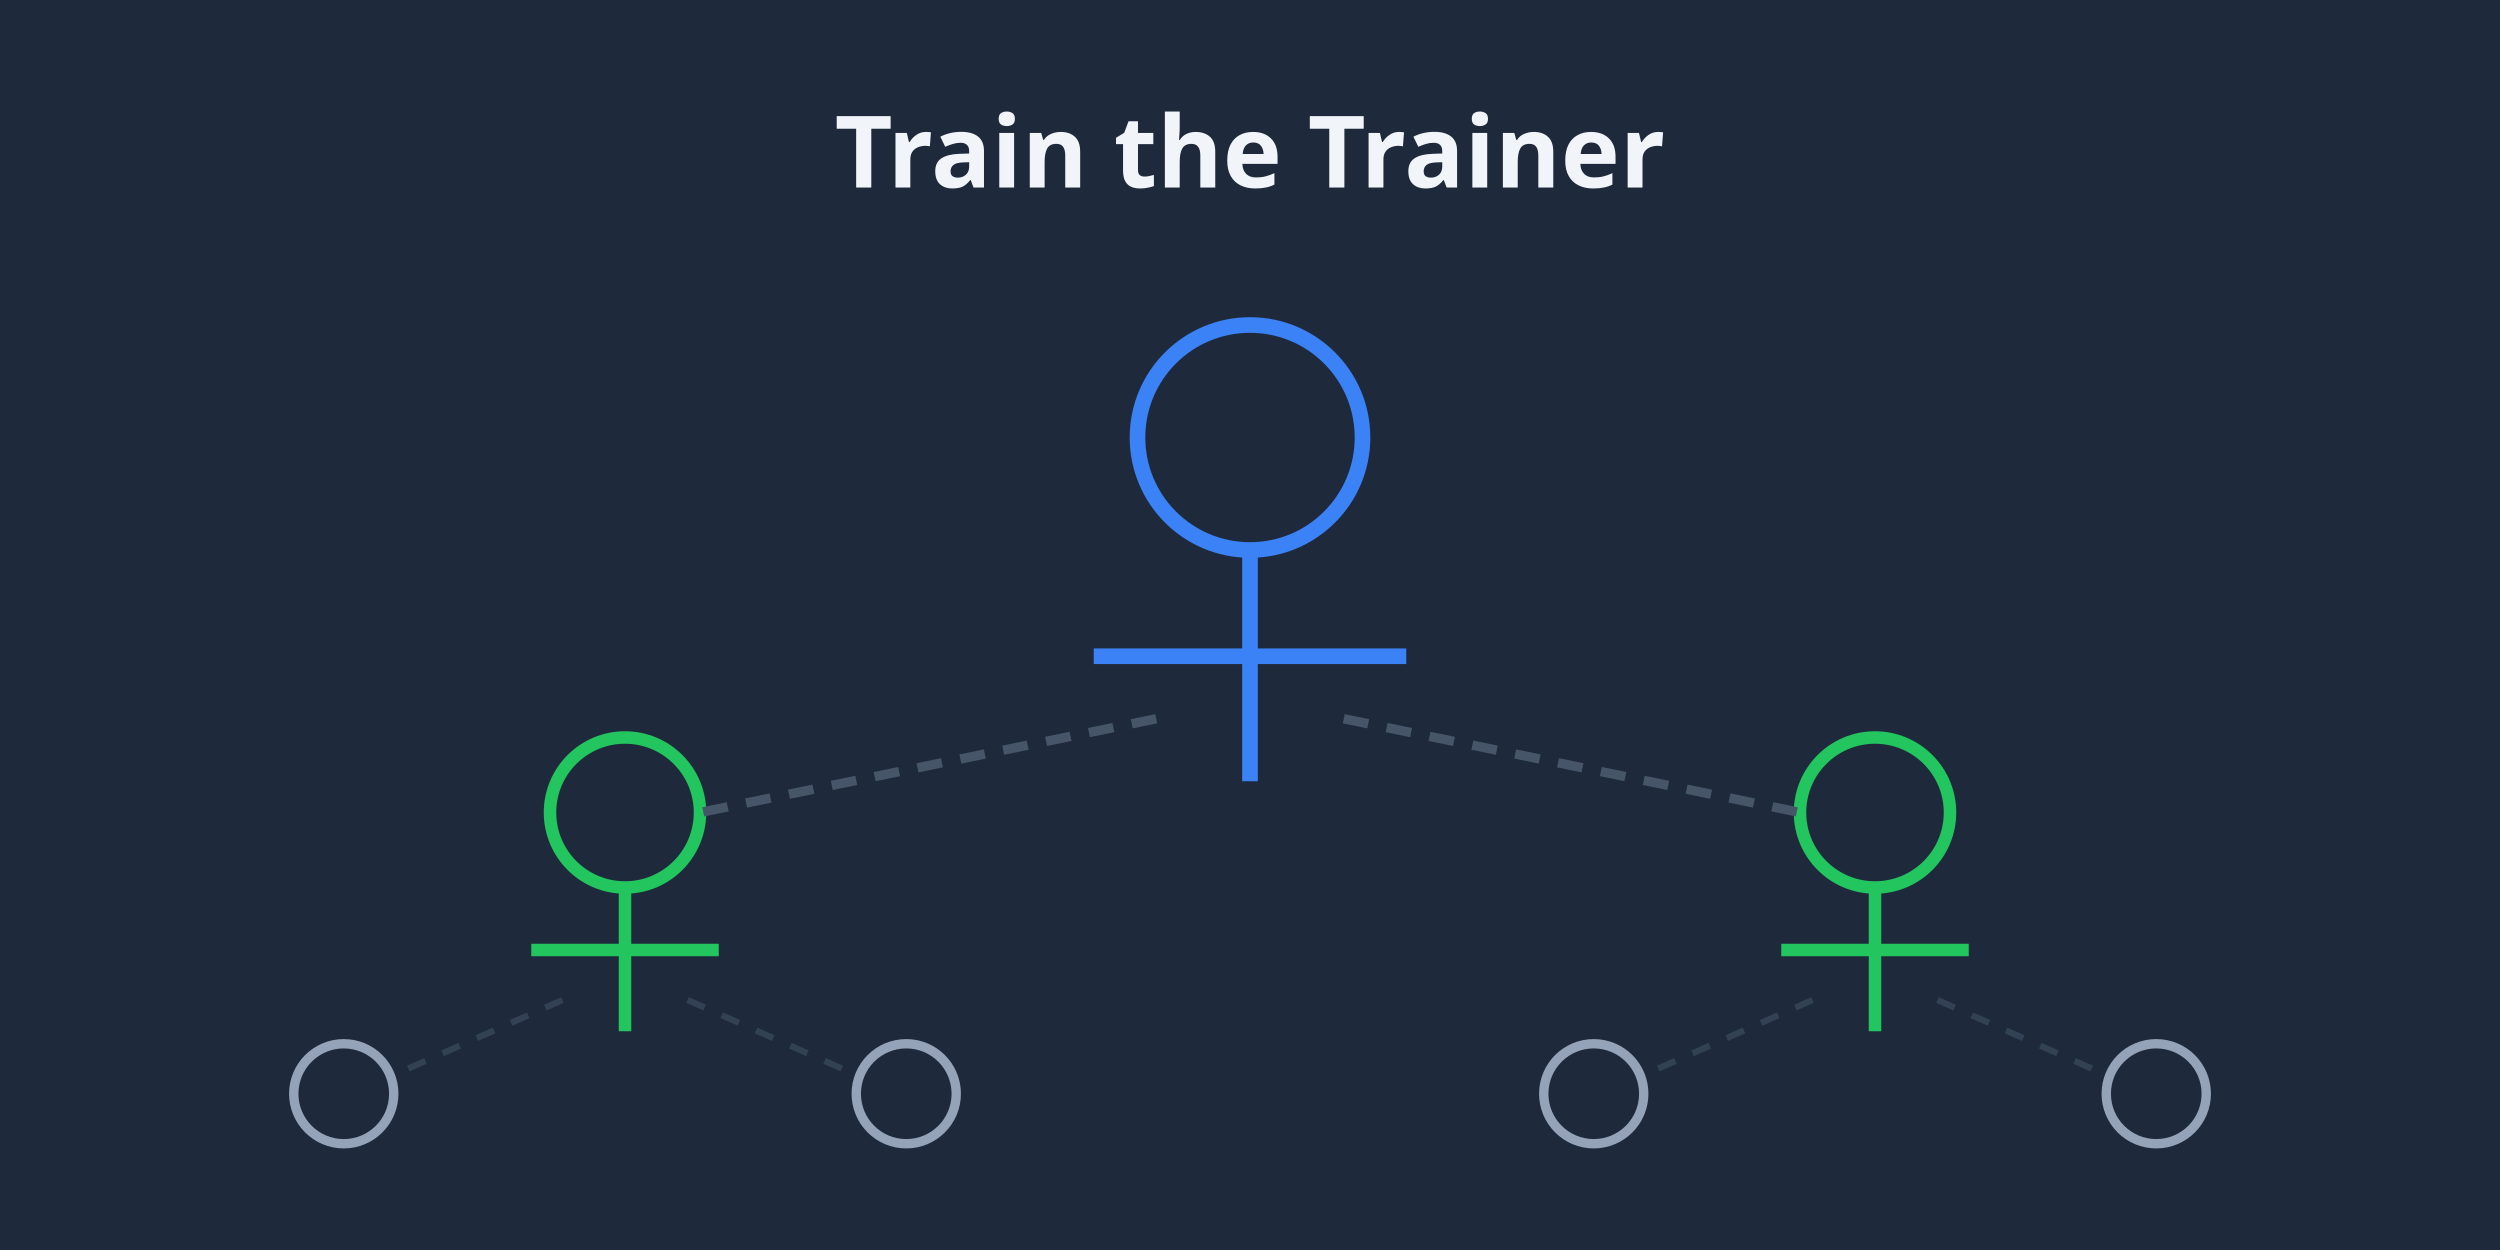
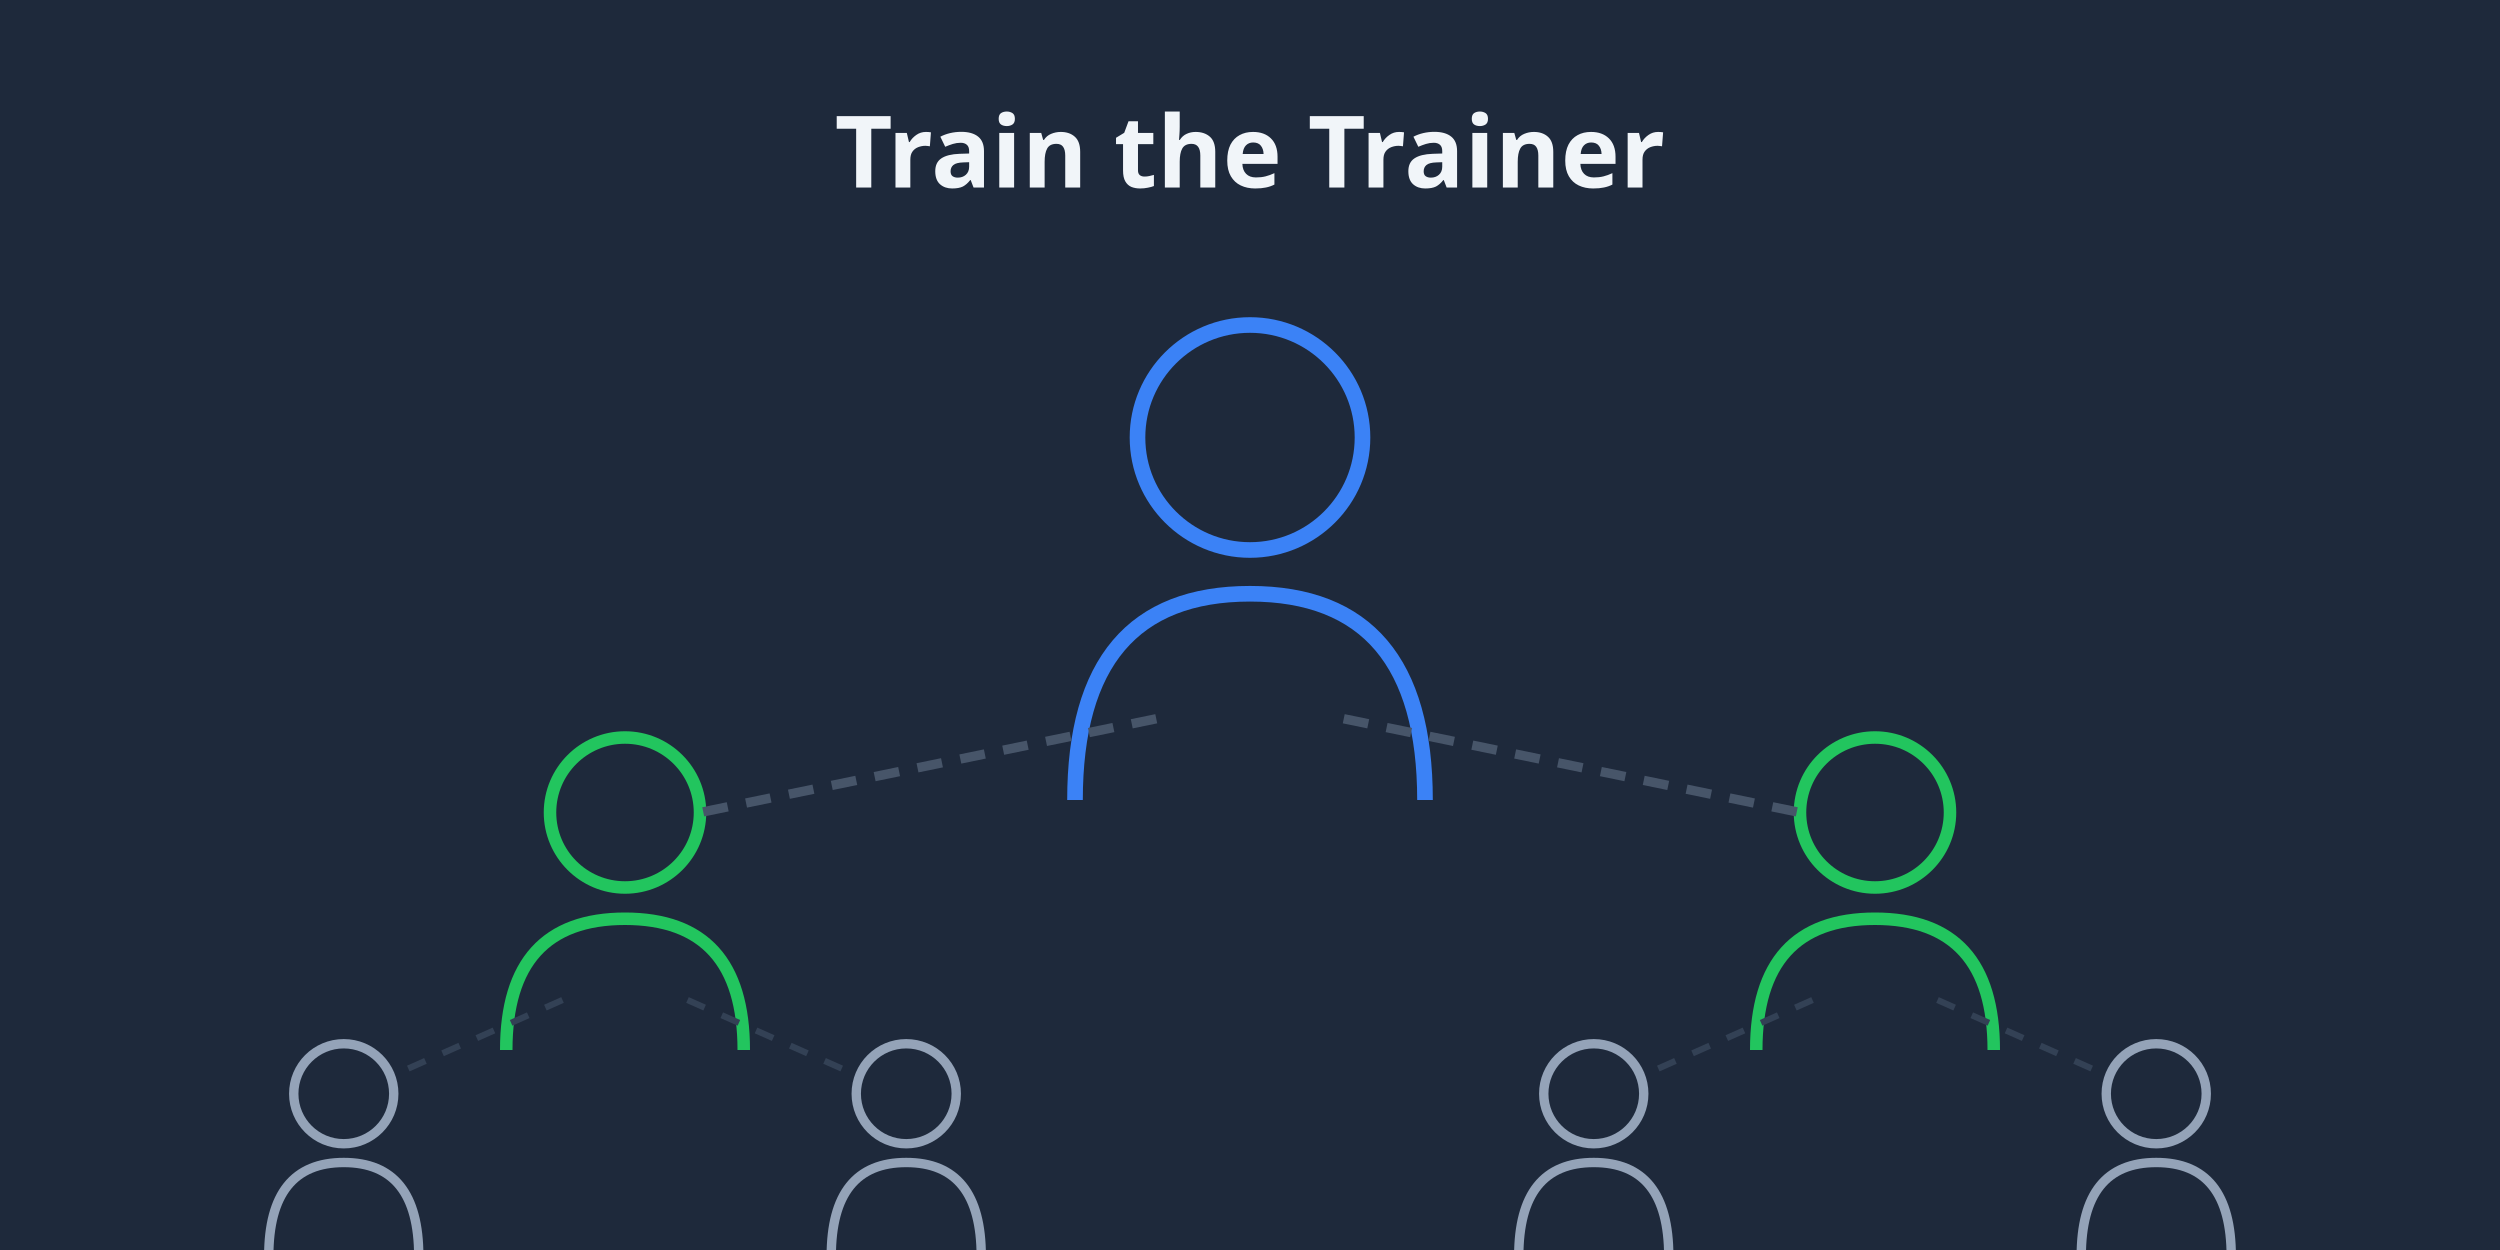
<svg xmlns="http://www.w3.org/2000/svg" viewBox="0 0 400 200">
  <rect width="400" height="200" fill="#1e293b" />
  <circle cx="200" cy="70" r="18" fill="none" stroke="#3b82f6" stroke-width="2.5" />
-   <line x1="200" y1="88" x2="200" y2="125" stroke="#3b82f6" stroke-width="2.5" />
-   <line x1="175" y1="105" x2="225" y2="105" stroke="#3b82f6" stroke-width="2.5" />
+   <path d="M172 128 Q172 95 200 95 Q228 95 228 128" fill="none" stroke="#3b82f6" stroke-width="2.5" />
  <circle cx="100" cy="130" r="12" fill="none" stroke="#22c55e" stroke-width="2" />
-   <line x1="100" y1="142" x2="100" y2="165" stroke="#22c55e" stroke-width="2" />
-   <line x1="85" y1="152" x2="115" y2="152" stroke="#22c55e" stroke-width="2" />
+   <path d="M81 168 Q81 147 100 147 Q119 147 119 168" fill="none" stroke="#22c55e" stroke-width="2" />
  <circle cx="300" cy="130" r="12" fill="none" stroke="#22c55e" stroke-width="2" />
-   <line x1="300" y1="142" x2="300" y2="165" stroke="#22c55e" stroke-width="2" />
-   <line x1="285" y1="152" x2="315" y2="152" stroke="#22c55e" stroke-width="2" />
+   <path d="M281 168 Q281 147 300 147 Q319 147 319 168" fill="none" stroke="#22c55e" stroke-width="2" />
  <line x1="185" y1="115" x2="112" y2="130" stroke="#475569" stroke-width="1.5" stroke-dasharray="4,3" />
  <line x1="215" y1="115" x2="288" y2="130" stroke="#475569" stroke-width="1.5" stroke-dasharray="4,3" />
  <circle cx="55" cy="175" r="8" fill="none" stroke="#94a3b8" stroke-width="1.5" />
+   <path d="M43 201 Q43 186 55 186 Q67 186 67 201" fill="none" stroke="#94a3b8" stroke-width="1.5" />
  <line x1="90" y1="160" x2="63" y2="172" stroke="#334155" stroke-width="1" stroke-dasharray="3,3" />
  <circle cx="145" cy="175" r="8" fill="none" stroke="#94a3b8" stroke-width="1.5" />
+   <path d="M133 201 Q133 186 145 186 Q157 186 157 201" fill="none" stroke="#94a3b8" stroke-width="1.5" />
  <line x1="110" y1="160" x2="137" y2="172" stroke="#334155" stroke-width="1" stroke-dasharray="3,3" />
  <circle cx="255" cy="175" r="8" fill="none" stroke="#94a3b8" stroke-width="1.5" />
+   <path d="M243 201 Q243 186 255 186 Q267 186 267 201" fill="none" stroke="#94a3b8" stroke-width="1.5" />
  <line x1="290" y1="160" x2="263" y2="172" stroke="#334155" stroke-width="1" stroke-dasharray="3,3" />
  <circle cx="345" cy="175" r="8" fill="none" stroke="#94a3b8" stroke-width="1.5" />
+   <path d="M333 201 Q333 186 345 186 Q357 186 357 201" fill="none" stroke="#94a3b8" stroke-width="1.5" />
  <line x1="310" y1="160" x2="337" y2="172" stroke="#334155" stroke-width="1" stroke-dasharray="3,3" />
  <text x="200" y="30" text-anchor="middle" fill="#f1f5f9" font-family="system-ui, sans-serif" font-size="16" font-weight="600">Train the Trainer</text>
</svg>
